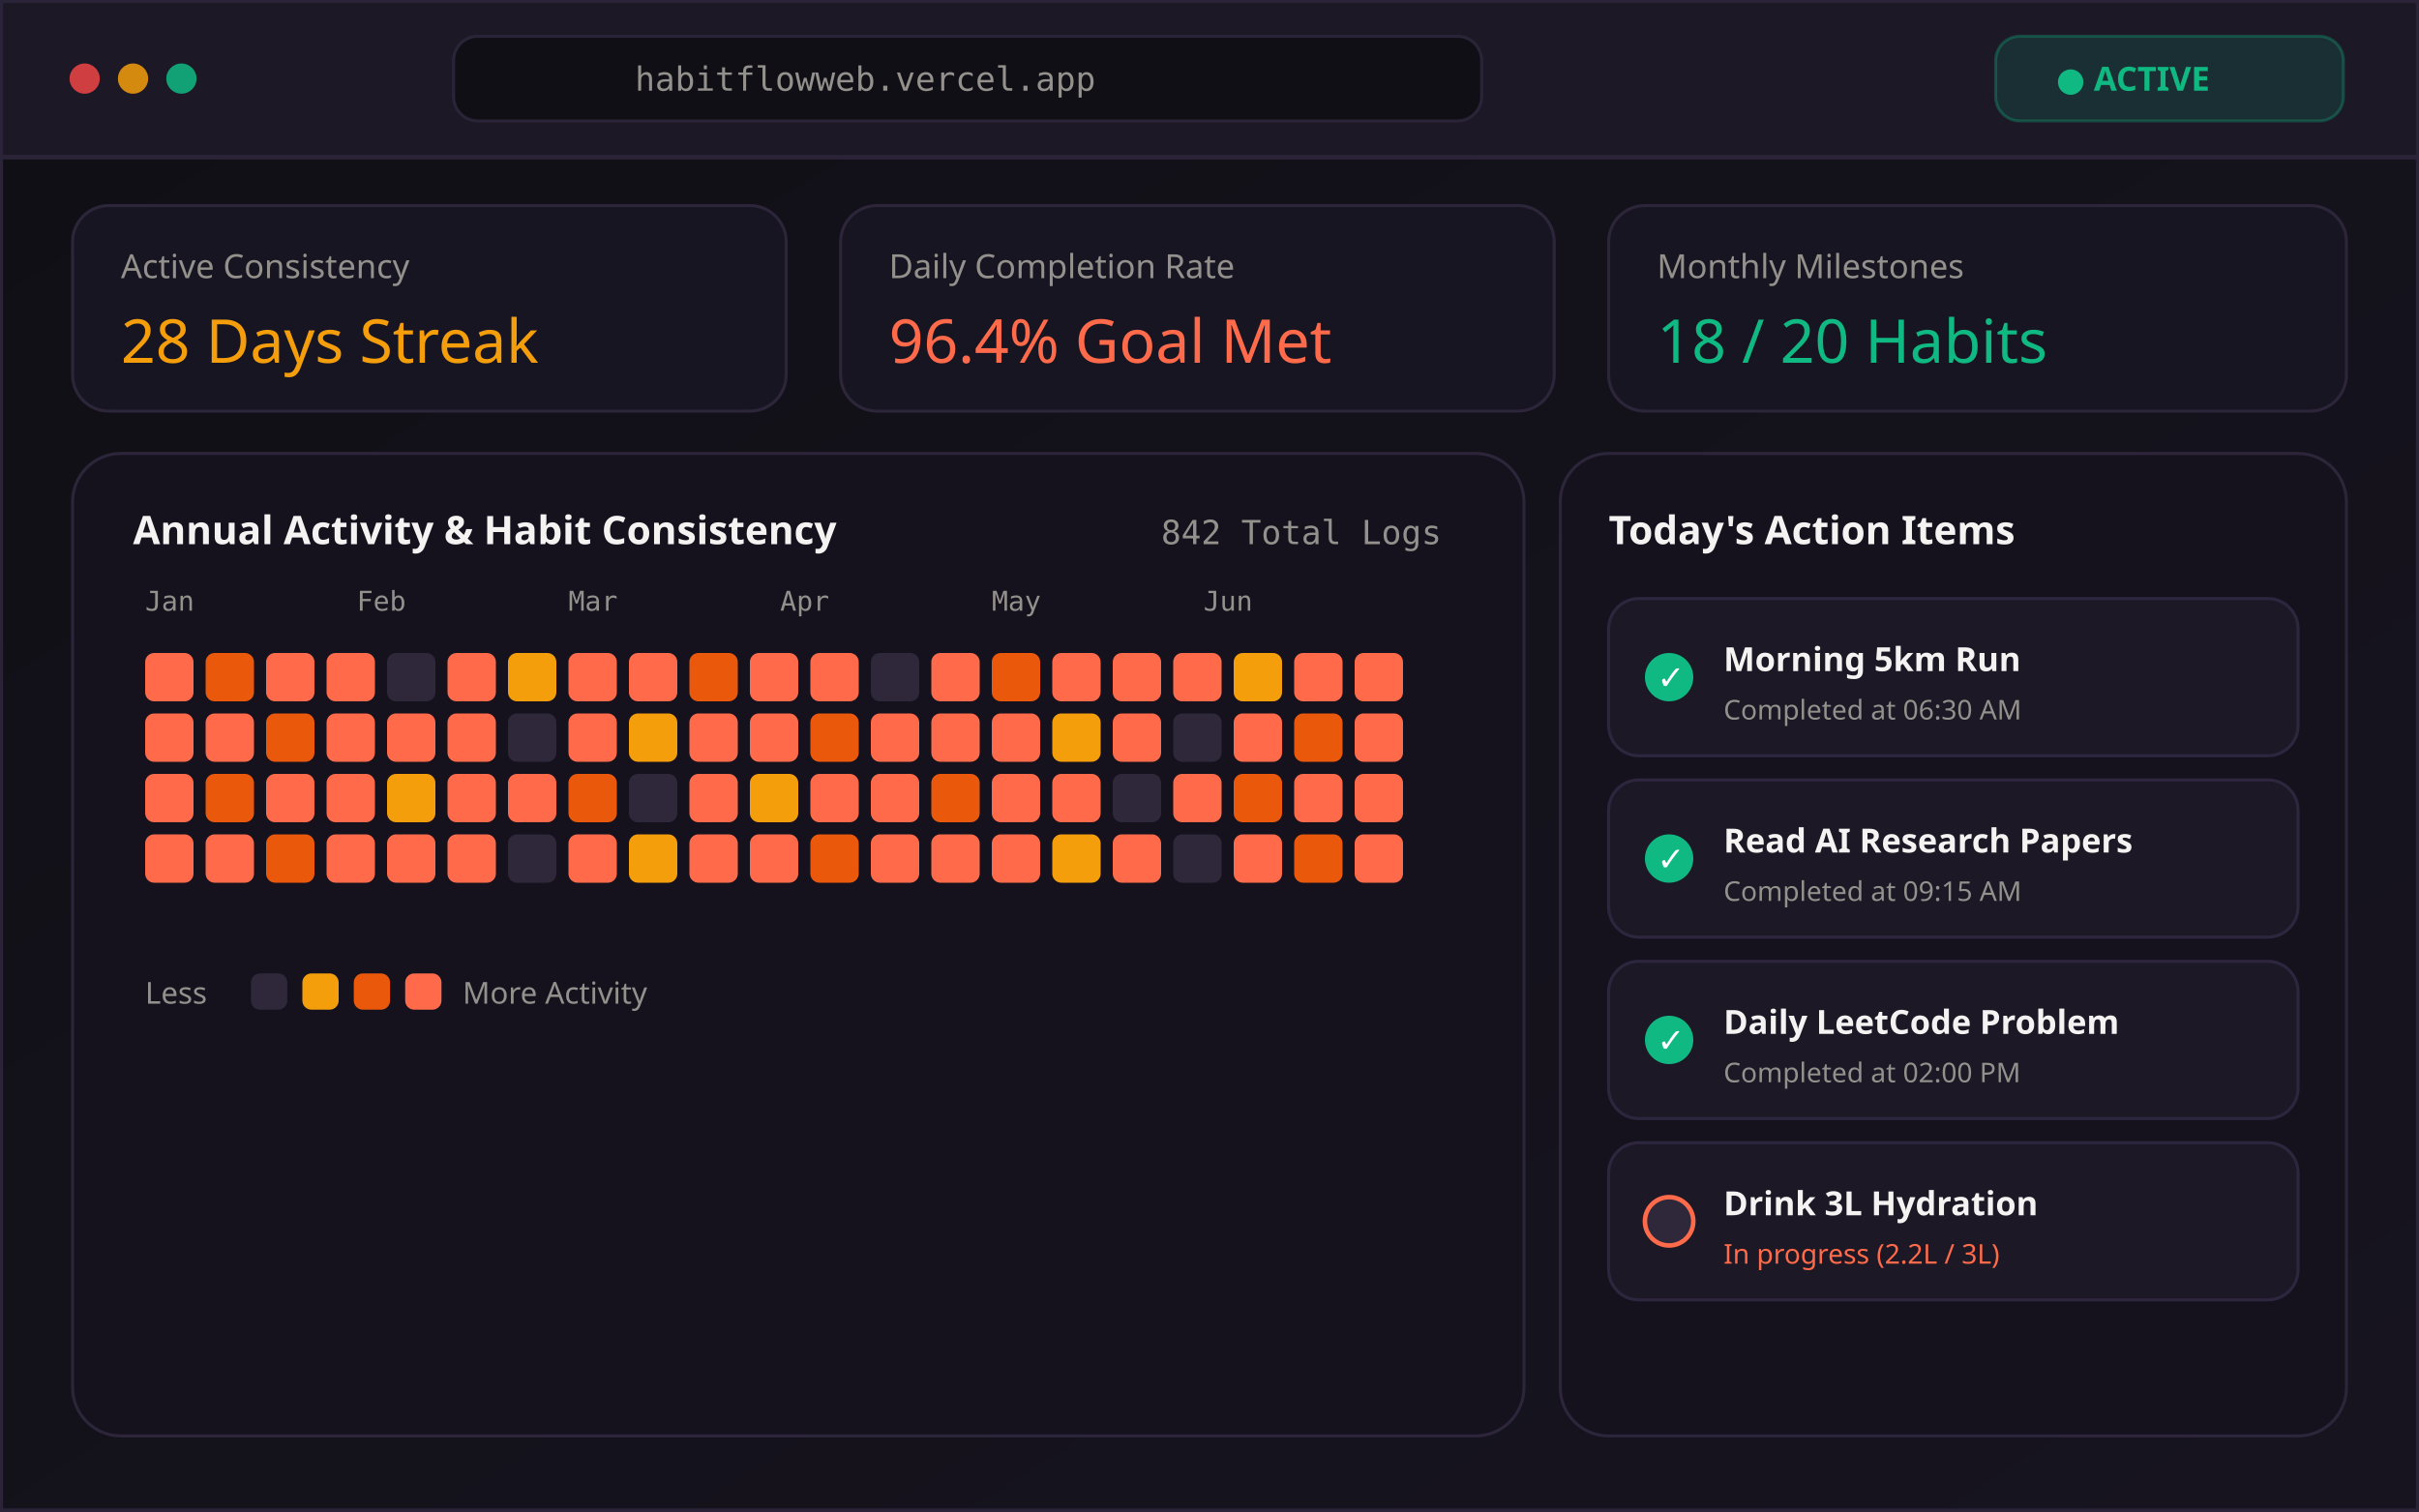
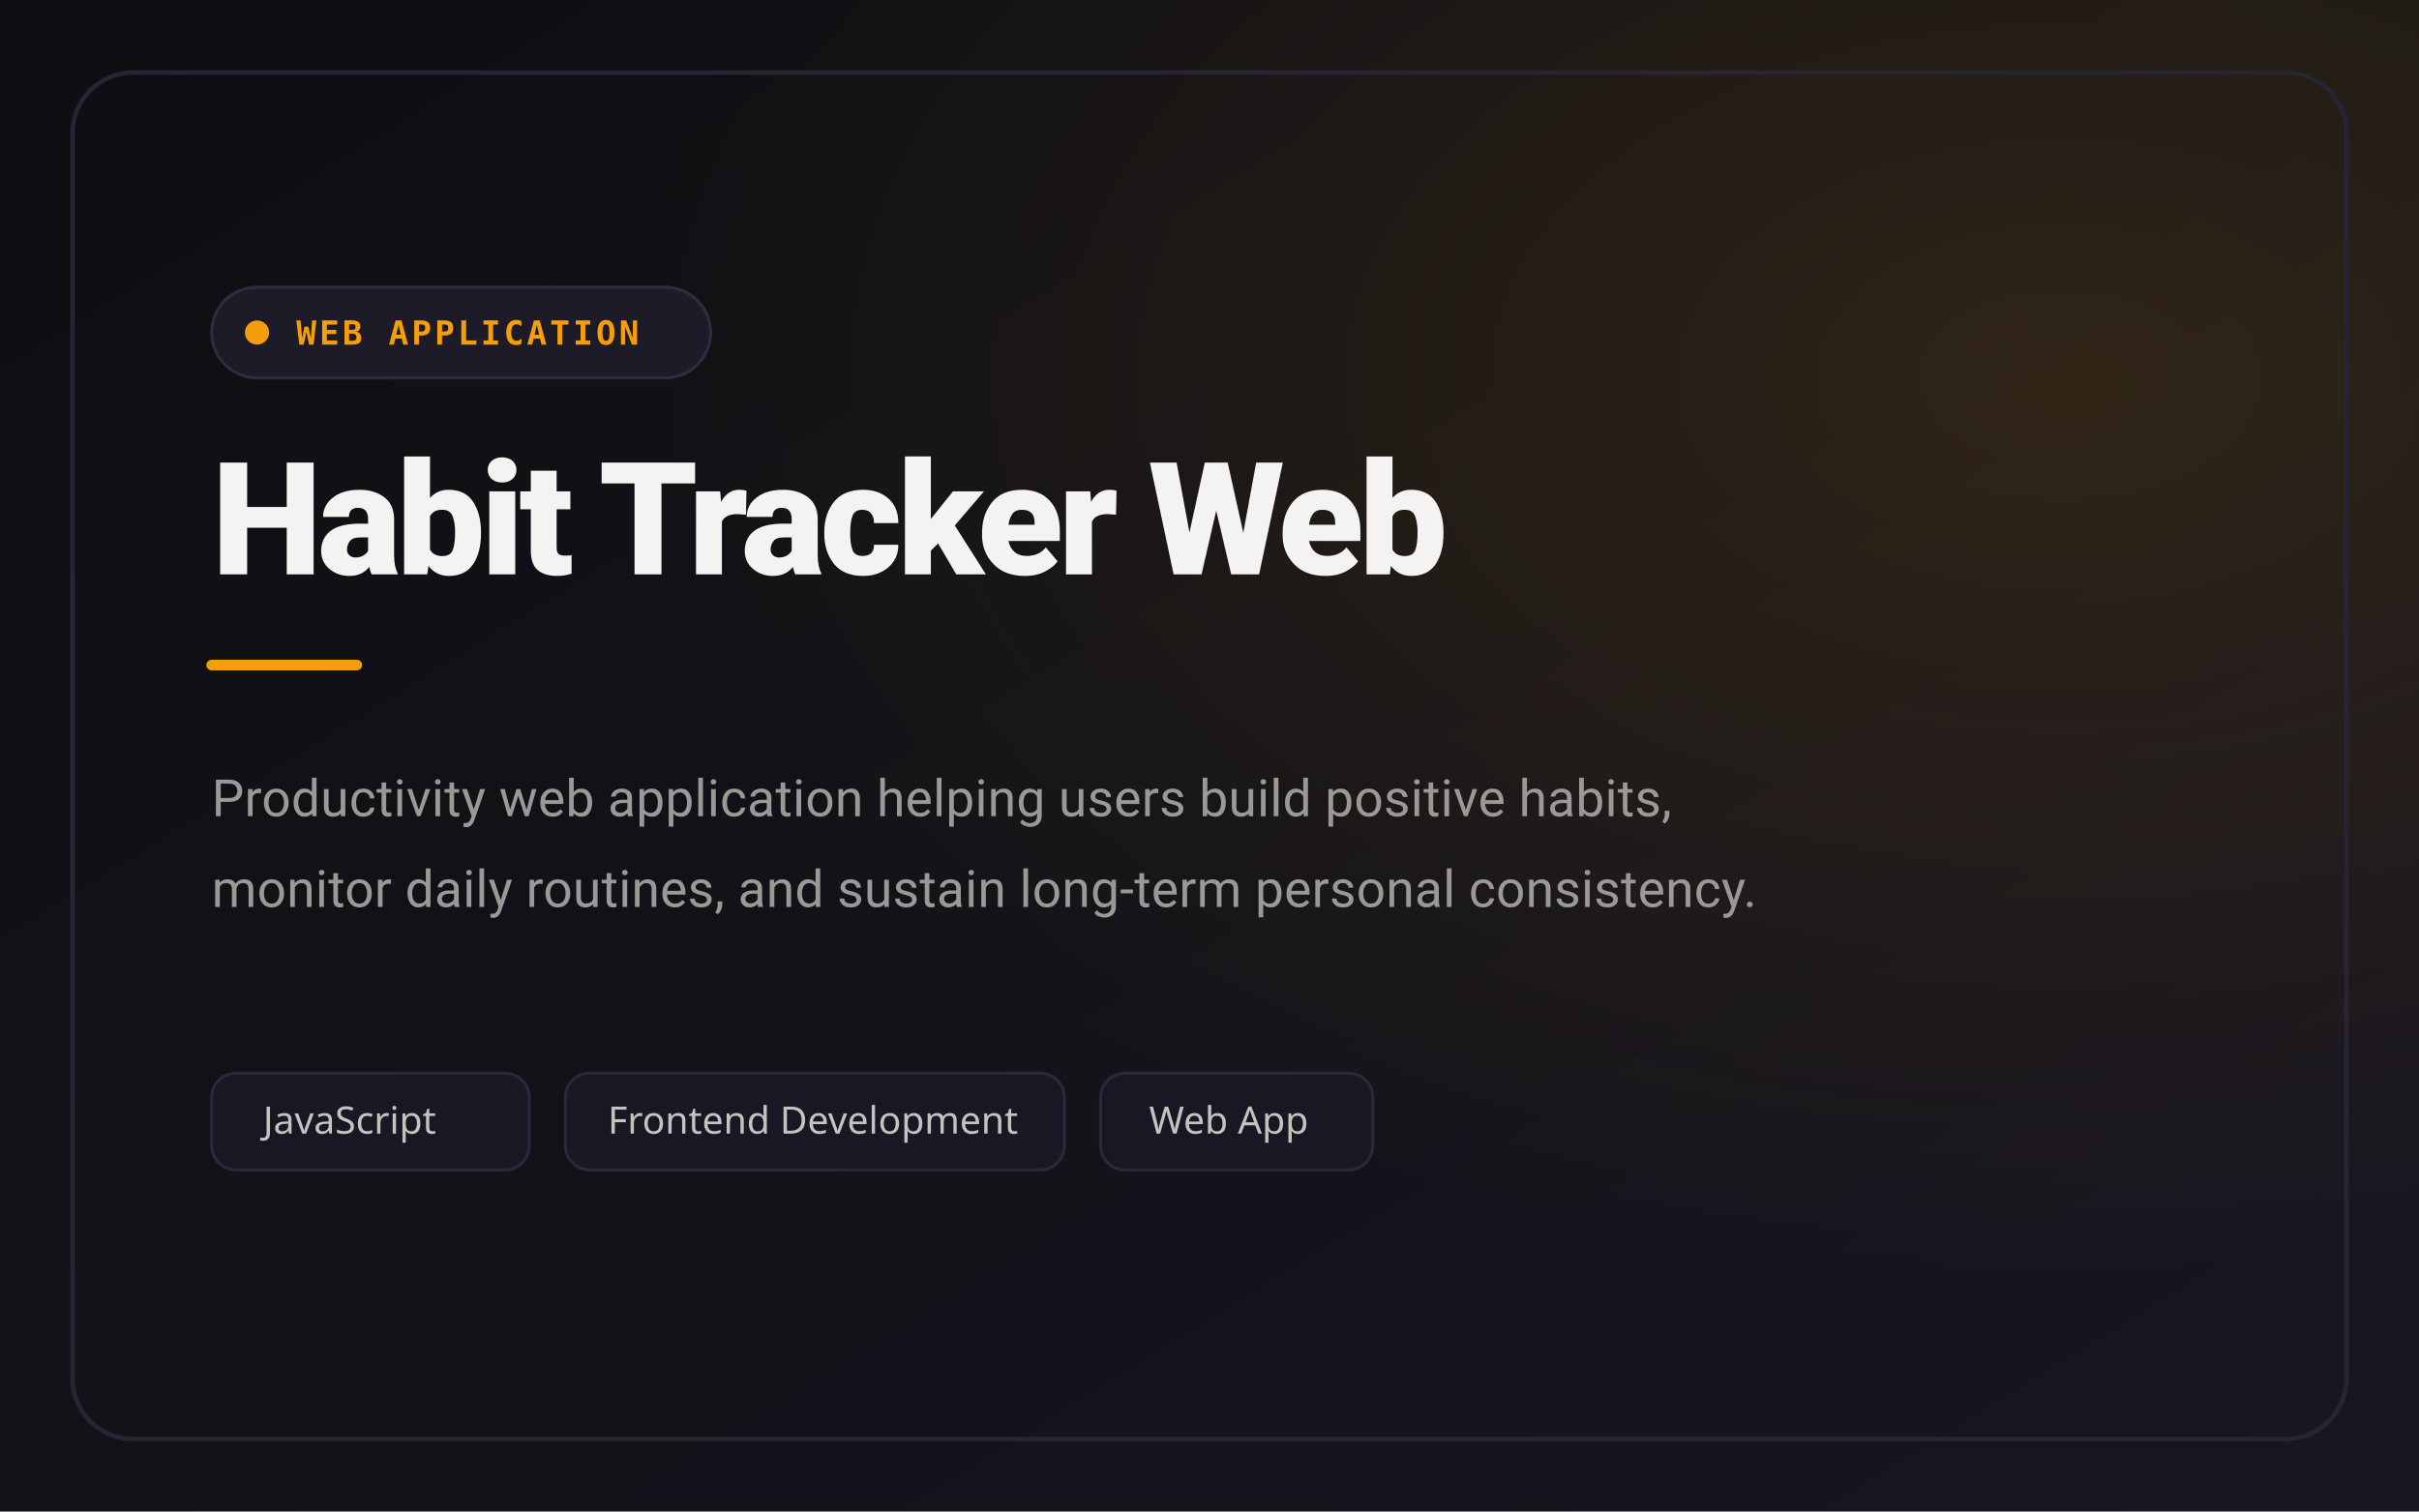
<svg xmlns="http://www.w3.org/2000/svg" viewBox="0 0 800 500" width="800" height="500">
  <defs>
-     <linearGradient id="ht-canvas-bg" x1="0%" y1="0%" x2="100%" y2="100%">
-       <stop offset="0%" stop-color="#100F15" />
-       <stop offset="100%" stop-color="#171420" />
+     <linearGradient id="ht-bg" x1="0%" y1="0%" x2="100%" y2="100%">
+       <stop offset="0%" stop-color="#0E0E12" />
+       <stop offset="50%" stop-color="#121218" />
+       <stop offset="100%" stop-color="#181622" />
    </linearGradient>
-     <linearGradient id="flame-grad-ht" x1="0%" y1="0%" x2="100%" y2="100%">
-       <stop offset="0%" stop-color="#FF6B4A" />
-       <stop offset="100%" stop-color="#EA580C" />
-     </linearGradient>
+     <radialGradient id="ht-glow" cx="85%" cy="25%" r="60%">
+       <stop offset="0%" stop-color="#F59E0B" stop-opacity="0.13" />
+       <stop offset="100%" stop-color="#F59E0B" stop-opacity="0" />
+     </radialGradient>
  </defs>
-   <rect x="0" y="0" width="800" height="500" fill="url(#ht-canvas-bg)" />
-   <rect x="0" y="0" width="800" height="52" fill="#1C1826" />
-   <line x1="0" y1="52" x2="800" y2="52" stroke="#2B2438" stroke-width="1.5" />
-   <circle cx="28" cy="26" r="5" fill="#EF4444" opacity="0.85" />
-   <circle cx="44" cy="26" r="5" fill="#F59E0B" opacity="0.85" />
-   <circle cx="60" cy="26" r="5" fill="#10B981" opacity="0.85" />
-   <rect x="150" y="12" width="340" height="28" rx="8" fill="#100F15" stroke="#2B2438" stroke-width="1" />
-   <text x="210" y="30" fill="#94918C" font-size="11" font-family="monospace">habitflowweb.vercel.app</text>
-   <rect x="660" y="12" width="115" height="28" rx="8" fill="#10B981" fill-opacity="0.15" stroke="#10B981" stroke-opacity="0.3" stroke-width="1" />
-   <text x="680" y="30" fill="#10B981" font-size="11" font-family="system-ui, sans-serif" font-weight="bold">● ACTIVE</text>
-   <g transform="translate(24, 68)">
-     <g transform="translate(0, 0)">
-       <rect x="0" y="0" width="236" height="68" rx="12" fill="#181522" stroke="#2D253A" stroke-width="1" />
-       <text x="16" y="24" fill="#94918C" font-size="11" font-family="system-ui, sans-serif">Active Consistency</text>
-       <text x="16" y="52" fill="#F59E0B" font-size="20" font-family="system-ui, sans-serif" font-weight="extrabold">28 Days Streak</text>
-     </g>
-     <g transform="translate(254, 0)">
-       <rect x="0" y="0" width="236" height="68" rx="12" fill="#181522" stroke="#2D253A" stroke-width="1" />
-       <text x="16" y="24" fill="#94918C" font-size="11" font-family="system-ui, sans-serif">Daily Completion Rate</text>
-       <text x="16" y="52" fill="#FF6B4A" font-size="20" font-family="system-ui, sans-serif" font-weight="extrabold">96.4% Goal Met</text>
-     </g>
-     <g transform="translate(508, 0)">
-       <rect x="0" y="0" width="244" height="68" rx="12" fill="#181522" stroke="#2D253A" stroke-width="1" />
-       <text x="16" y="24" fill="#94918C" font-size="11" font-family="system-ui, sans-serif">Monthly Milestones</text>
-       <text x="16" y="52" fill="#10B981" font-size="20" font-family="system-ui, sans-serif" font-weight="extrabold">18 / 20 Habits</text>
+   <rect width="800" height="500" fill="url(#ht-bg)" />
+   <rect width="800" height="500" fill="url(#ht-glow)" />
+   <rect x="24" y="24" width="752" height="452" rx="20" fill="none" stroke="#262534" stroke-width="1.5" />
+   <g transform="translate(70, 95)">
+     <rect x="0" y="0" width="165" height="30" rx="15" fill="#1D1B28" stroke="#302C3F" stroke-width="1" />
+     <circle cx="15" cy="15" r="4" fill="#F59E0B" />
+     <text x="28" y="19" fill="#F59E0B" font-size="11" font-family="monospace" font-weight="700" letter-spacing="1">WEB APPLICATION</text>
+     <text x="0" y="95" fill="#F4F3F1" font-size="52" font-family="system-ui, -apple-system, BlinkMacSystemFont, 'Segoe UI', Roboto, sans-serif" font-weight="800" letter-spacing="-1.5">
+       Habit Tracker Web
+     </text>
+     <line x1="0" y1="125" x2="48" y2="125" stroke="#F59E0B" stroke-width="3.5" stroke-linecap="round" />
+     <text x="0" y="175" fill="#9B9995" font-size="17" font-family="system-ui, -apple-system, BlinkMacSystemFont, 'Segoe UI', Roboto, sans-serif" font-weight="400" letter-spacing="0.1">
+       Productivity web application helping users build positive habits,
+     </text>
+     <text x="0" y="205" fill="#9B9995" font-size="17" font-family="system-ui, -apple-system, BlinkMacSystemFont, 'Segoe UI', Roboto, sans-serif" font-weight="400" letter-spacing="0.1">
+       monitor daily routines, and sustain long-term personal consistency.
+     </text>
+     <g transform="translate(0, 260)">
+       <rect x="0" y="0" width="105" height="32" rx="8" fill="#181724" stroke="#2B283A" stroke-width="1" />
+       <text x="17" y="20" fill="#C5C3BF" font-size="12.5" font-family="system-ui, sans-serif" font-weight="500">JavaScript</text>
+       <rect x="117" y="0" width="165" height="32" rx="8" fill="#181724" stroke="#2B283A" stroke-width="1" />
+       <text x="131" y="20" fill="#C5C3BF" font-size="12.5" font-family="system-ui, sans-serif" font-weight="500">Frontend Development</text>
+       <rect x="294" y="0" width="90" height="32" rx="8" fill="#181724" stroke="#2B283A" stroke-width="1" />
+       <text x="310" y="20" fill="#C5C3BF" font-size="12.5" font-family="system-ui, sans-serif" font-weight="500">Web App</text>
    </g>
  </g>
-   <g transform="translate(24, 150)">
-     <rect x="0" y="0" width="480" height="325" rx="16" fill="#15121E" stroke="#2D253A" stroke-width="1" />
-     <text x="20" y="30" fill="#F4F3F1" font-size="13" font-family="system-ui, sans-serif" font-weight="bold">
-       Annual Activity &amp; Habit Consistency
-     </text>
-     <text x="360" y="30" fill="#94918C" font-size="11" font-family="monospace">
-       842 Total Logs
-     </text>
-     <g transform="translate(24, 52)" fill="#94918C" font-size="9" font-family="monospace">
-       <text x="0" y="0">Jan</text>
-       <text x="70" y="0">Feb</text>
-       <text x="140" y="0">Mar</text>
-       <text x="210" y="0">Apr</text>
-       <text x="280" y="0">May</text>
-       <text x="350" y="0">Jun</text>
-     </g>
-     <g transform="translate(24, 66)">
-       <g>
-         <rect x="0" y="0" width="16" height="16" rx="3" fill="#FF6B4A" />
-         <rect x="20" y="0" width="16" height="16" rx="3" fill="#EA580C" />
-         <rect x="40" y="0" width="16" height="16" rx="3" fill="#FF6B4A" />
-         <rect x="60" y="0" width="16" height="16" rx="3" fill="#FF6B4A" />
-         <rect x="80" y="0" width="16" height="16" rx="3" fill="#2E283A" />
-         <rect x="100" y="0" width="16" height="16" rx="3" fill="#FF6B4A" />
-         <rect x="120" y="0" width="16" height="16" rx="3" fill="#F59E0B" />
-         <rect x="140" y="0" width="16" height="16" rx="3" fill="#FF6B4A" />
-         <rect x="160" y="0" width="16" height="16" rx="3" fill="#FF6B4A" />
-         <rect x="180" y="0" width="16" height="16" rx="3" fill="#EA580C" />
-         <rect x="200" y="0" width="16" height="16" rx="3" fill="#FF6B4A" />
-         <rect x="220" y="0" width="16" height="16" rx="3" fill="#FF6B4A" />
-         <rect x="240" y="0" width="16" height="16" rx="3" fill="#2E283A" />
-         <rect x="260" y="0" width="16" height="16" rx="3" fill="#FF6B4A" />
-         <rect x="280" y="0" width="16" height="16" rx="3" fill="#EA580C" />
-         <rect x="300" y="0" width="16" height="16" rx="3" fill="#FF6B4A" />
-         <rect x="320" y="0" width="16" height="16" rx="3" fill="#FF6B4A" />
-         <rect x="340" y="0" width="16" height="16" rx="3" fill="#FF6B4A" />
-         <rect x="360" y="0" width="16" height="16" rx="3" fill="#F59E0B" />
-         <rect x="380" y="0" width="16" height="16" rx="3" fill="#FF6B4A" />
-         <rect x="400" y="0" width="16" height="16" rx="3" fill="#FF6B4A" />
-       </g>
-       <g transform="translate(0, 20)">
-         <rect x="0" y="0" width="16" height="16" rx="3" fill="#FF6B4A" />
-         <rect x="20" y="0" width="16" height="16" rx="3" fill="#FF6B4A" />
-         <rect x="40" y="0" width="16" height="16" rx="3" fill="#EA580C" />
-         <rect x="60" y="0" width="16" height="16" rx="3" fill="#FF6B4A" />
-         <rect x="80" y="0" width="16" height="16" rx="3" fill="#FF6B4A" />
-         <rect x="100" y="0" width="16" height="16" rx="3" fill="#FF6B4A" />
-         <rect x="120" y="0" width="16" height="16" rx="3" fill="#2E283A" />
-         <rect x="140" y="0" width="16" height="16" rx="3" fill="#FF6B4A" />
-         <rect x="160" y="0" width="16" height="16" rx="3" fill="#F59E0B" />
-         <rect x="180" y="0" width="16" height="16" rx="3" fill="#FF6B4A" />
-         <rect x="200" y="0" width="16" height="16" rx="3" fill="#FF6B4A" />
-         <rect x="220" y="0" width="16" height="16" rx="3" fill="#EA580C" />
-         <rect x="240" y="0" width="16" height="16" rx="3" fill="#FF6B4A" />
-         <rect x="260" y="0" width="16" height="16" rx="3" fill="#FF6B4A" />
-         <rect x="280" y="0" width="16" height="16" rx="3" fill="#FF6B4A" />
-         <rect x="300" y="0" width="16" height="16" rx="3" fill="#F59E0B" />
-         <rect x="320" y="0" width="16" height="16" rx="3" fill="#FF6B4A" />
-         <rect x="340" y="0" width="16" height="16" rx="3" fill="#2E283A" />
-         <rect x="360" y="0" width="16" height="16" rx="3" fill="#FF6B4A" />
-         <rect x="380" y="0" width="16" height="16" rx="3" fill="#EA580C" />
-         <rect x="400" y="0" width="16" height="16" rx="3" fill="#FF6B4A" />
-       </g>
-       <g transform="translate(0, 40)">
-         <rect x="0" y="0" width="16" height="16" rx="3" fill="#FF6B4A" />
-         <rect x="20" y="0" width="16" height="16" rx="3" fill="#EA580C" />
-         <rect x="40" y="0" width="16" height="16" rx="3" fill="#FF6B4A" />
-         <rect x="60" y="0" width="16" height="16" rx="3" fill="#FF6B4A" />
-         <rect x="80" y="0" width="16" height="16" rx="3" fill="#F59E0B" />
-         <rect x="100" y="0" width="16" height="16" rx="3" fill="#FF6B4A" />
-         <rect x="120" y="0" width="16" height="16" rx="3" fill="#FF6B4A" />
-         <rect x="140" y="0" width="16" height="16" rx="3" fill="#EA580C" />
-         <rect x="160" y="0" width="16" height="16" rx="3" fill="#2E283A" />
-         <rect x="180" y="0" width="16" height="16" rx="3" fill="#FF6B4A" />
-         <rect x="200" y="0" width="16" height="16" rx="3" fill="#F59E0B" />
-         <rect x="220" y="0" width="16" height="16" rx="3" fill="#FF6B4A" />
-         <rect x="240" y="0" width="16" height="16" rx="3" fill="#FF6B4A" />
-         <rect x="260" y="0" width="16" height="16" rx="3" fill="#EA580C" />
-         <rect x="280" y="0" width="16" height="16" rx="3" fill="#FF6B4A" />
-         <rect x="300" y="0" width="16" height="16" rx="3" fill="#FF6B4A" />
-         <rect x="320" y="0" width="16" height="16" rx="3" fill="#2E283A" />
-         <rect x="340" y="0" width="16" height="16" rx="3" fill="#FF6B4A" />
-         <rect x="360" y="0" width="16" height="16" rx="3" fill="#EA580C" />
-         <rect x="380" y="0" width="16" height="16" rx="3" fill="#FF6B4A" />
-         <rect x="400" y="0" width="16" height="16" rx="3" fill="#FF6B4A" />
-       </g>
-       <g transform="translate(0, 60)">
-         <rect x="0" y="0" width="16" height="16" rx="3" fill="#FF6B4A" />
-         <rect x="20" y="0" width="16" height="16" rx="3" fill="#FF6B4A" />
-         <rect x="40" y="0" width="16" height="16" rx="3" fill="#EA580C" />
-         <rect x="60" y="0" width="16" height="16" rx="3" fill="#FF6B4A" />
-         <rect x="80" y="0" width="16" height="16" rx="3" fill="#FF6B4A" />
-         <rect x="100" y="0" width="16" height="16" rx="3" fill="#FF6B4A" />
-         <rect x="120" y="0" width="16" height="16" rx="3" fill="#2E283A" />
-         <rect x="140" y="0" width="16" height="16" rx="3" fill="#FF6B4A" />
-         <rect x="160" y="0" width="16" height="16" rx="3" fill="#F59E0B" />
-         <rect x="180" y="0" width="16" height="16" rx="3" fill="#FF6B4A" />
-         <rect x="200" y="0" width="16" height="16" rx="3" fill="#FF6B4A" />
-         <rect x="220" y="0" width="16" height="16" rx="3" fill="#EA580C" />
-         <rect x="240" y="0" width="16" height="16" rx="3" fill="#FF6B4A" />
-         <rect x="260" y="0" width="16" height="16" rx="3" fill="#FF6B4A" />
-         <rect x="280" y="0" width="16" height="16" rx="3" fill="#FF6B4A" />
-         <rect x="300" y="0" width="16" height="16" rx="3" fill="#F59E0B" />
-         <rect x="320" y="0" width="16" height="16" rx="3" fill="#FF6B4A" />
-         <rect x="340" y="0" width="16" height="16" rx="3" fill="#2E283A" />
-         <rect x="360" y="0" width="16" height="16" rx="3" fill="#FF6B4A" />
-         <rect x="380" y="0" width="16" height="16" rx="3" fill="#EA580C" />
-         <rect x="400" y="0" width="16" height="16" rx="3" fill="#FF6B4A" />
-       </g>
-     </g>
-     <g transform="translate(24, 170)" fill="#94918C" font-size="10" font-family="system-ui, sans-serif">
-       <text x="0" y="12">Less</text>
-       <rect x="35" y="2" width="12" height="12" rx="3" fill="#2E283A" />
-       <rect x="52" y="2" width="12" height="12" rx="3" fill="#F59E0B" />
-       <rect x="69" y="2" width="12" height="12" rx="3" fill="#EA580C" />
-       <rect x="86" y="2" width="12" height="12" rx="3" fill="#FF6B4A" />
-       <text x="105" y="12">More Activity</text>
-     </g>
-   </g>
-   <g transform="translate(516, 150)">
-     <rect x="0" y="0" width="260" height="325" rx="16" fill="#15121E" stroke="#2D253A" stroke-width="1" />
-     <text x="16" y="30" fill="#F4F3F1" font-size="13" font-family="system-ui, sans-serif" font-weight="bold">
-       Today's Action Items
-     </text>
-     <g transform="translate(16, 48)">
-       <rect x="0" y="0" width="228" height="52" rx="10" fill="#1C1826" stroke="#2E263E" stroke-width="1" />
-       <circle cx="20" cy="26" r="8" fill="#10B981" />
-       <text x="16" y="30" fill="#FFFFFF" font-size="11" font-family="system-ui, sans-serif" font-weight="bold">✓</text>
-       <text x="38" y="24" fill="#F4F3F1" font-size="11" font-family="system-ui, sans-serif" font-weight="bold">Morning 5km Run</text>
-       <text x="38" y="40" fill="#94918C" font-size="9" font-family="system-ui, sans-serif">Completed at 06:30 AM</text>
-       <rect x="0" y="60" width="228" height="52" rx="10" fill="#1C1826" stroke="#2E263E" stroke-width="1" />
-       <circle cx="20" cy="86" r="8" fill="#10B981" />
-       <text x="16" y="90" fill="#FFFFFF" font-size="11" font-family="system-ui, sans-serif" font-weight="bold">✓</text>
-       <text x="38" y="84" fill="#F4F3F1" font-size="11" font-family="system-ui, sans-serif" font-weight="bold">Read AI Research Papers</text>
-       <text x="38" y="100" fill="#94918C" font-size="9" font-family="system-ui, sans-serif">Completed at 09:15 AM</text>
-       <rect x="0" y="120" width="228" height="52" rx="10" fill="#1C1826" stroke="#2E263E" stroke-width="1" />
-       <circle cx="20" cy="146" r="8" fill="#10B981" />
-       <text x="16" y="150" fill="#FFFFFF" font-size="11" font-family="system-ui, sans-serif" font-weight="bold">✓</text>
-       <text x="38" y="144" fill="#F4F3F1" font-size="11" font-family="system-ui, sans-serif" font-weight="bold">Daily LeetCode Problem</text>
-       <text x="38" y="160" fill="#94918C" font-size="9" font-family="system-ui, sans-serif">Completed at 02:00 PM</text>
-       <rect x="0" y="180" width="228" height="52" rx="10" fill="#1C1826" stroke="#2E263E" stroke-width="1" />
-       <circle cx="20" cy="206" r="8" fill="#2E283A" stroke="#FF6B4A" stroke-width="1.5" />
-       <text x="38" y="204" fill="#F4F3F1" font-size="11" font-family="system-ui, sans-serif" font-weight="bold">Drink 3L Hydration</text>
-       <text x="38" y="220" fill="#FF6B4A" font-size="9" font-family="system-ui, sans-serif">In progress (2.2L / 3L)</text>
-     </g>
-   </g>
-   <rect x="0" y="0" width="800" height="500" fill="none" stroke="#2B2438" stroke-width="2" />
</svg>
